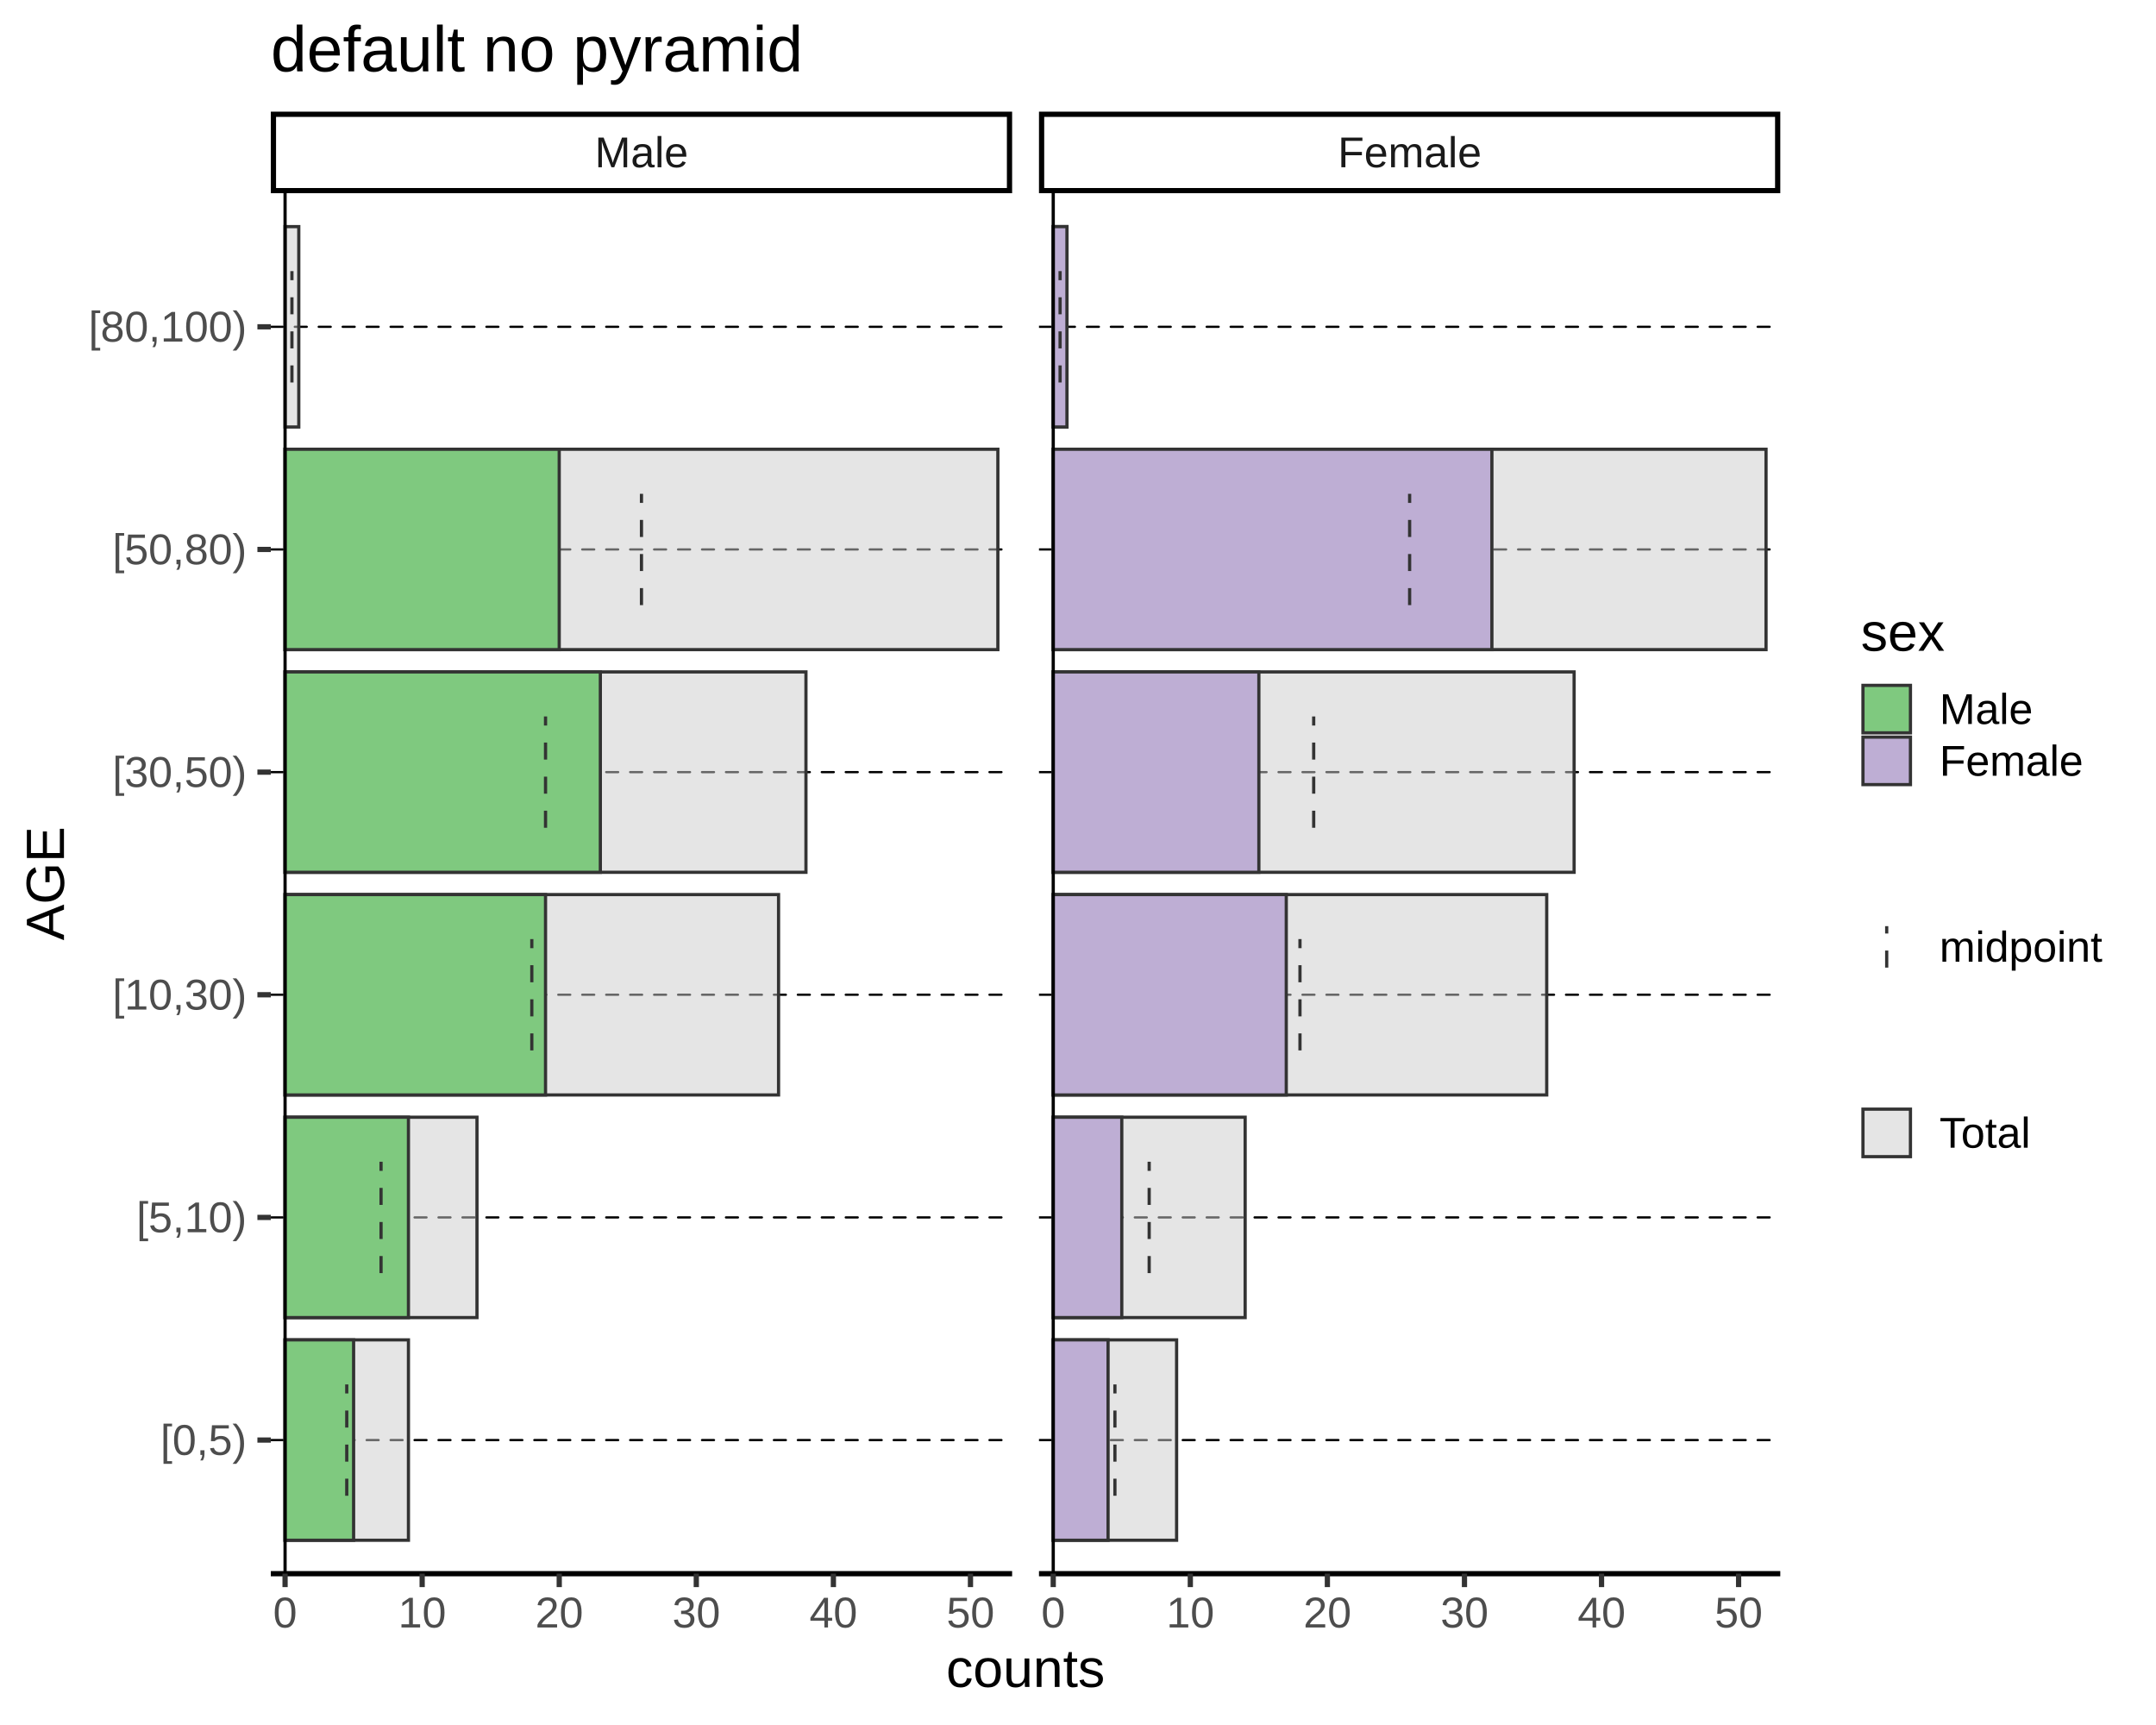
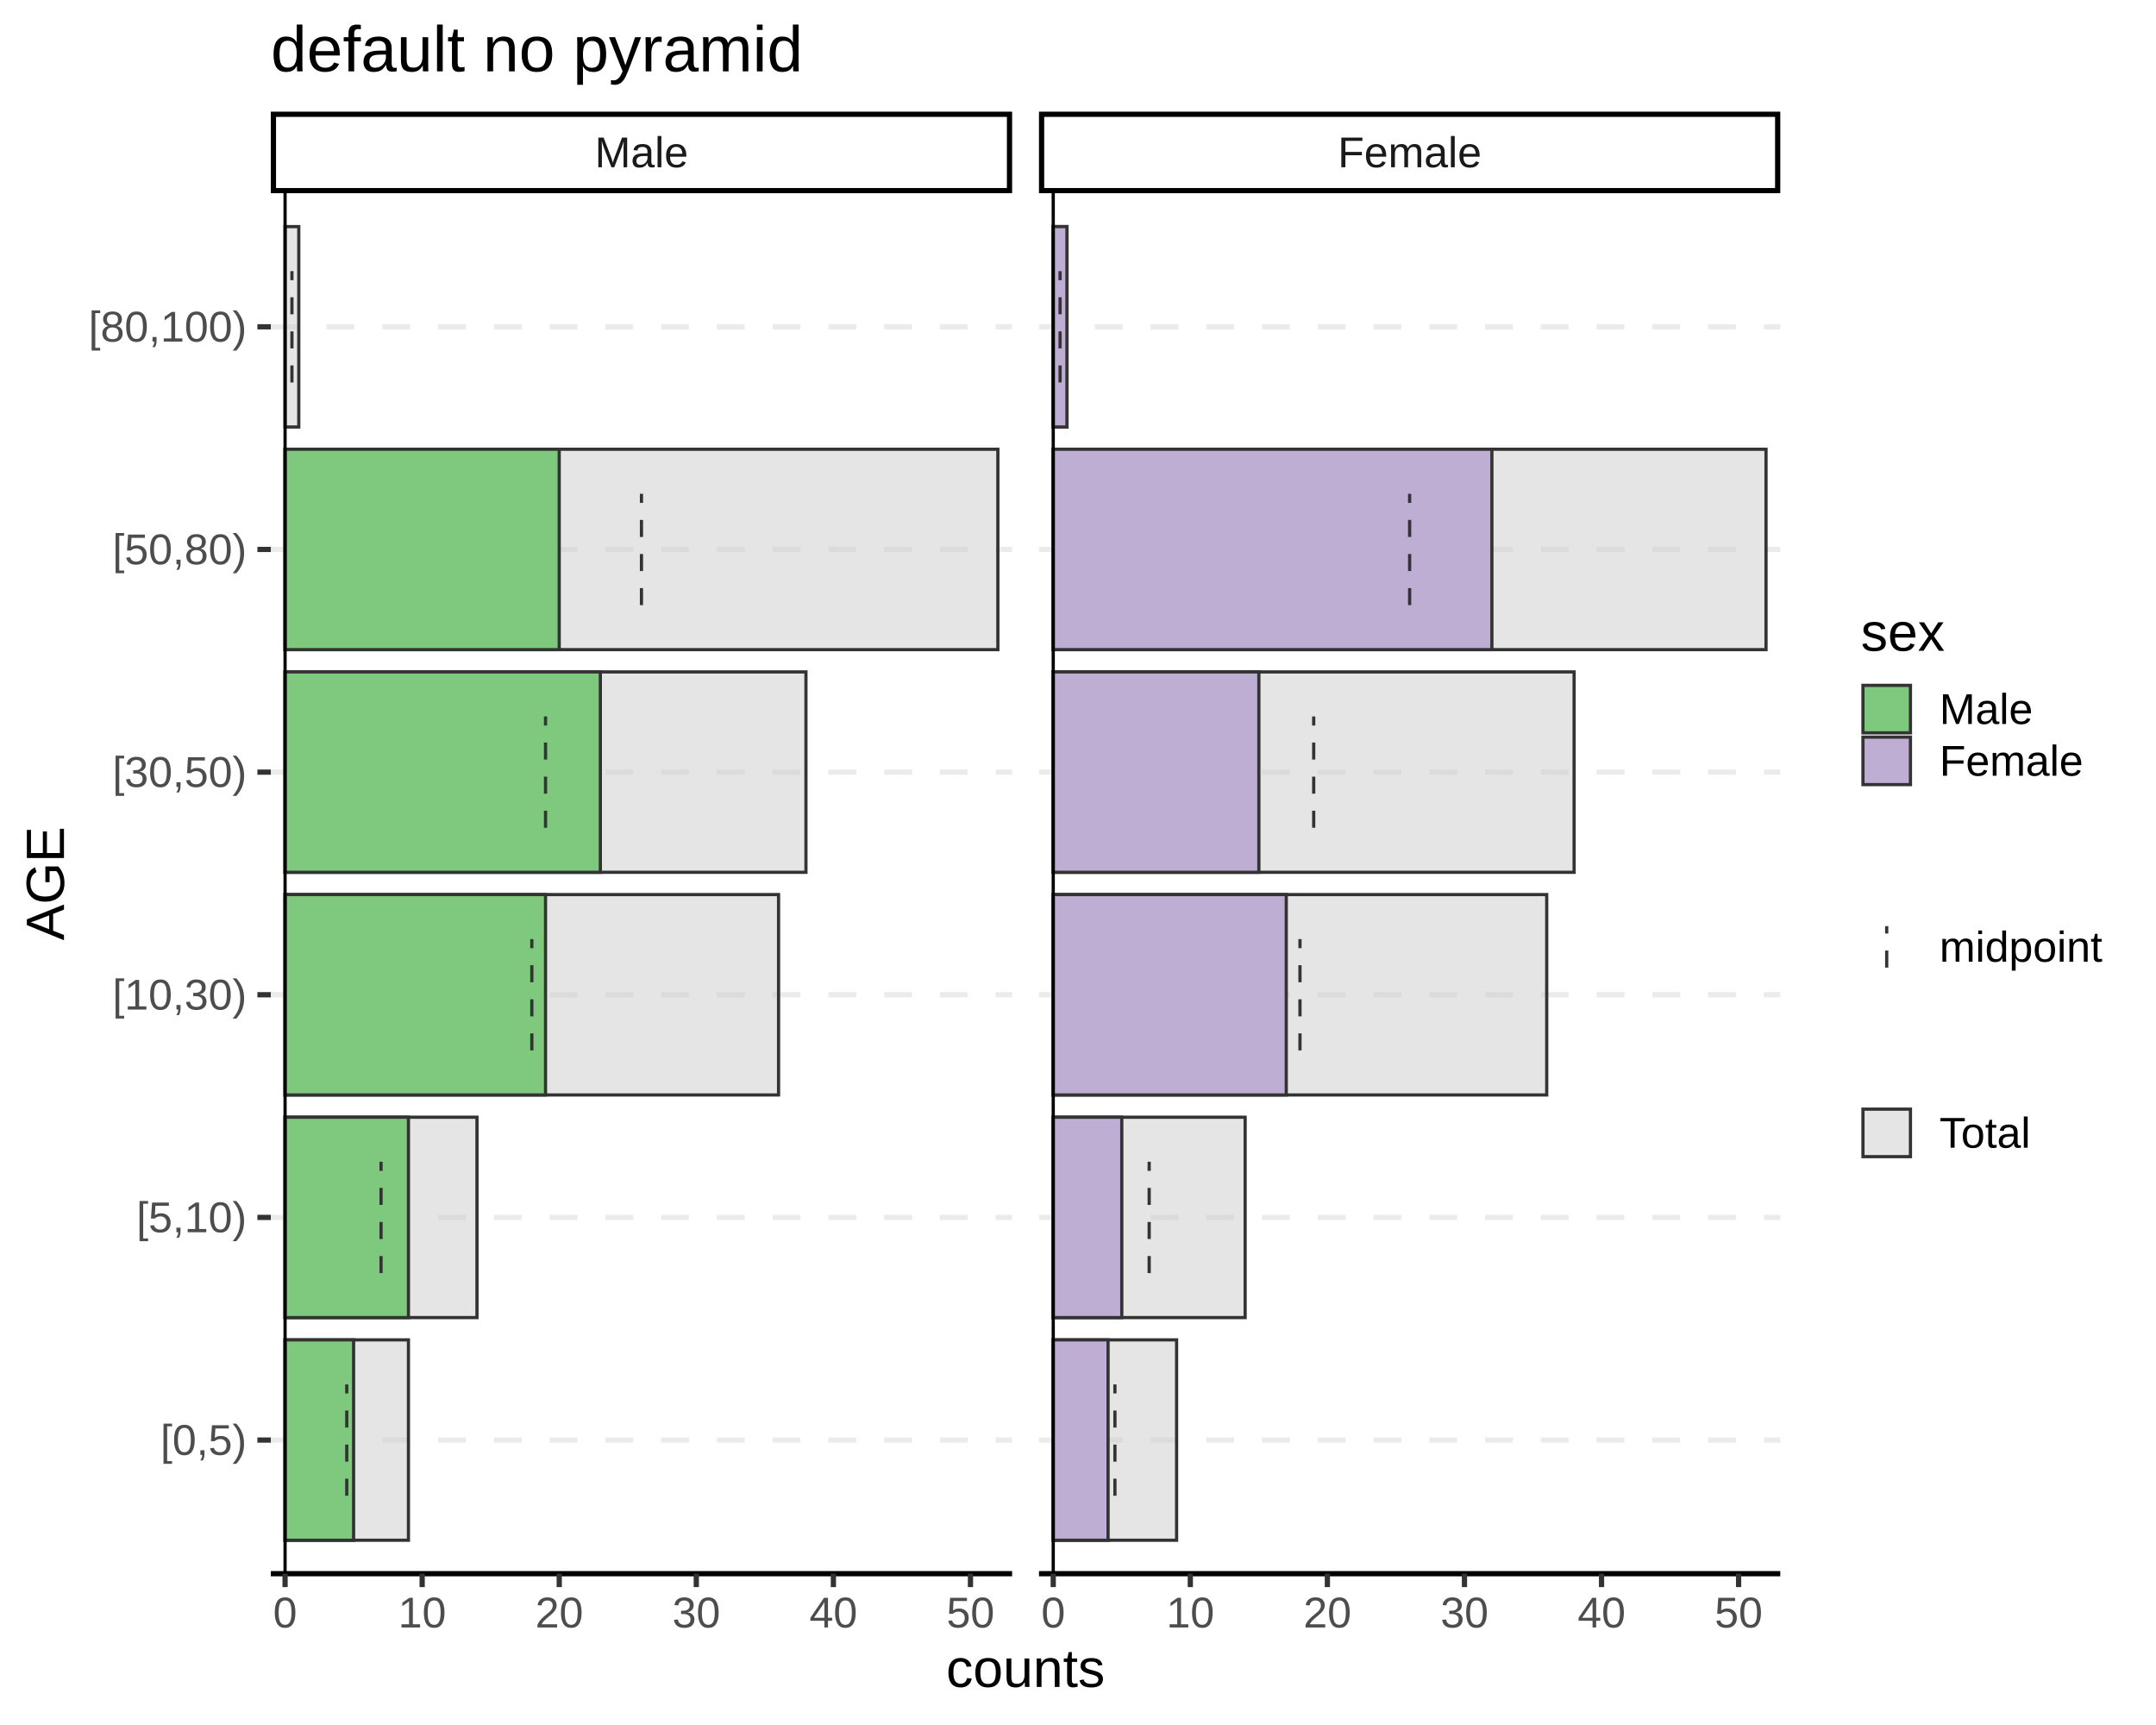
<svg xmlns="http://www.w3.org/2000/svg" viewBox="0 0 720.00 576.00">
  <defs>
    <style type="text/css">
    line, polyline, polygon, path, rect, circle {
      fill: none;
      stroke: #000000;
      stroke-linecap: round;
      stroke-linejoin: round;
      stroke-miterlimit: 10.00;
    }
  </style>
  </defs>
  <rect width="100%" height="100%" style="stroke: none; fill: #FFFFFF;" />
  <rect x="0.00" y="0.00" width="720.00" height="576.00" style="stroke-width: 1.75; stroke: #FFFFFF; fill: #FFFFFF;" />
  <defs>
    <clipPath id="cpOTAuNDR8MzM4LjAwfDUyNS40N3w2NC41MQ==">
      <rect x="90.44" y="64.51" width="247.56" height="460.95" />
    </clipPath>
  </defs>
  <rect x="90.44" y="64.51" width="247.56" height="460.95" style="stroke-width: 1.75; stroke: none; fill: #FFFFFF;" clip-path="url(#cpOTAuNDR8MzM4LjAwfDUyNS40N3w2NC41MQ==)" />
-   <polyline points="90.44,480.86 338.00,480.86 " style="stroke-width: 0.75; stroke-dasharray: 4.00,4.00;" clip-path="url(#cpOTAuNDR8MzM4LjAwfDUyNS40N3w2NC41MQ==)" />
-   <polyline points="90.44,406.51 338.00,406.51 " style="stroke-width: 0.75; stroke-dasharray: 4.00,4.00;" clip-path="url(#cpOTAuNDR8MzM4LjAwfDUyNS40N3w2NC41MQ==)" />
-   <polyline points="90.44,332.16 338.00,332.16 " style="stroke-width: 0.75; stroke-dasharray: 4.00,4.00;" clip-path="url(#cpOTAuNDR8MzM4LjAwfDUyNS40N3w2NC41MQ==)" />
-   <polyline points="90.44,257.82 338.00,257.82 " style="stroke-width: 0.75; stroke-dasharray: 4.00,4.00;" clip-path="url(#cpOTAuNDR8MzM4LjAwfDUyNS40N3w2NC41MQ==)" />
-   <polyline points="90.44,183.47 338.00,183.47 " style="stroke-width: 0.75; stroke-dasharray: 4.00,4.00;" clip-path="url(#cpOTAuNDR8MzM4LjAwfDUyNS40N3w2NC41MQ==)" />
-   <polyline points="90.44,109.12 338.00,109.12 " style="stroke-width: 0.75; stroke-dasharray: 4.00,4.00;" clip-path="url(#cpOTAuNDR8MzM4LjAwfDUyNS40N3w2NC41MQ==)" />
+   <polyline points="90.44,480.86 338.00,480.86 " style="stroke-width: 1.75; stroke: #EBEBEB; stroke-dasharray: 9.31,9.31; stroke-linecap: butt;" clip-path="url(#cpOTAuNDR8MzM4LjAwfDUyNS40N3w2NC41MQ==)" />
+   <polyline points="90.44,406.51 338.00,406.51 " style="stroke-width: 1.75; stroke: #EBEBEB; stroke-dasharray: 9.31,9.31; stroke-linecap: butt;" clip-path="url(#cpOTAuNDR8MzM4LjAwfDUyNS40N3w2NC41MQ==)" />
+   <polyline points="90.44,332.16 338.00,332.16 " style="stroke-width: 1.75; stroke: #EBEBEB; stroke-dasharray: 9.31,9.31; stroke-linecap: butt;" clip-path="url(#cpOTAuNDR8MzM4LjAwfDUyNS40N3w2NC41MQ==)" />
+   <polyline points="90.44,257.82 338.00,257.82 " style="stroke-width: 1.75; stroke: #EBEBEB; stroke-dasharray: 9.31,9.31; stroke-linecap: butt;" clip-path="url(#cpOTAuNDR8MzM4LjAwfDUyNS40N3w2NC41MQ==)" />
+   <polyline points="90.44,183.47 338.00,183.47 " style="stroke-width: 1.75; stroke: #EBEBEB; stroke-dasharray: 9.31,9.31; stroke-linecap: butt;" clip-path="url(#cpOTAuNDR8MzM4LjAwfDUyNS40N3w2NC41MQ==)" />
+   <polyline points="90.44,109.12 338.00,109.12 " style="stroke-width: 1.75; stroke: #EBEBEB; stroke-dasharray: 9.31,9.31; stroke-linecap: butt;" clip-path="url(#cpOTAuNDR8MzM4LjAwfDUyNS40N3w2NC41MQ==)" />
  <rect x="95.20" y="447.40" width="41.20" height="66.91" style="stroke-width: 1.07; stroke: #333333; stroke-linecap: square; stroke-linejoin: miter; fill: #CCCCCC; fill-opacity: 0.50;" clip-path="url(#cpOTAuNDR8MzM4LjAwfDUyNS40N3w2NC41MQ==)" />
  <rect x="95.20" y="373.05" width="64.09" height="66.91" style="stroke-width: 1.07; stroke: #333333; stroke-linecap: square; stroke-linejoin: miter; fill: #CCCCCC; fill-opacity: 0.50;" clip-path="url(#cpOTAuNDR8MzM4LjAwfDUyNS40N3w2NC41MQ==)" />
  <rect x="95.20" y="298.71" width="164.80" height="66.91" style="stroke-width: 1.07; stroke: #333333; stroke-linecap: square; stroke-linejoin: miter; fill: #CCCCCC; fill-opacity: 0.50;" clip-path="url(#cpOTAuNDR8MzM4LjAwfDUyNS40N3w2NC41MQ==)" />
  <rect x="95.20" y="224.36" width="173.95" height="66.91" style="stroke-width: 1.07; stroke: #333333; stroke-linecap: square; stroke-linejoin: miter; fill: #CCCCCC; fill-opacity: 0.50;" clip-path="url(#cpOTAuNDR8MzM4LjAwfDUyNS40N3w2NC41MQ==)" />
  <rect x="95.20" y="150.01" width="238.04" height="66.91" style="stroke-width: 1.07; stroke: #333333; stroke-linecap: square; stroke-linejoin: miter; fill: #CCCCCC; fill-opacity: 0.50;" clip-path="url(#cpOTAuNDR8MzM4LjAwfDUyNS40N3w2NC41MQ==)" />
  <rect x="95.20" y="75.67" width="4.58" height="66.91" style="stroke-width: 1.07; stroke: #333333; stroke-linecap: square; stroke-linejoin: miter; fill: #CCCCCC; fill-opacity: 0.50;" clip-path="url(#cpOTAuNDR8MzM4LjAwfDUyNS40N3w2NC41MQ==)" />
  <rect x="95.20" y="447.40" width="22.89" height="66.91" style="stroke-width: 1.07; stroke: #333333; stroke-linecap: square; stroke-linejoin: miter; fill: #7FC97F;" clip-path="url(#cpOTAuNDR8MzM4LjAwfDUyNS40N3w2NC41MQ==)" />
  <rect x="95.20" y="373.05" width="41.20" height="66.91" style="stroke-width: 1.07; stroke: #333333; stroke-linecap: square; stroke-linejoin: miter; fill: #7FC97F;" clip-path="url(#cpOTAuNDR8MzM4LjAwfDUyNS40N3w2NC41MQ==)" />
  <rect x="95.20" y="298.71" width="86.98" height="66.91" style="stroke-width: 1.07; stroke: #333333; stroke-linecap: square; stroke-linejoin: miter; fill: #7FC97F;" clip-path="url(#cpOTAuNDR8MzM4LjAwfDUyNS40N3w2NC41MQ==)" />
  <rect x="95.20" y="224.36" width="105.29" height="66.91" style="stroke-width: 1.07; stroke: #333333; stroke-linecap: square; stroke-linejoin: miter; fill: #7FC97F;" clip-path="url(#cpOTAuNDR8MzM4LjAwfDUyNS40N3w2NC41MQ==)" />
  <rect x="95.20" y="150.01" width="91.55" height="66.91" style="stroke-width: 1.07; stroke: #333333; stroke-linecap: square; stroke-linejoin: miter; fill: #7FC97F;" clip-path="url(#cpOTAuNDR8MzM4LjAwfDUyNS40N3w2NC41MQ==)" />
  <rect x="95.20" y="75.67" width="0.00" height="66.91" style="stroke-width: 1.07; stroke: #333333; stroke-linecap: square; stroke-linejoin: miter; fill: #7FC97F;" clip-path="url(#cpOTAuNDR8MzM4LjAwfDUyNS40N3w2NC41MQ==)" />
  <line x1="115.80" y1="499.44" x2="115.80" y2="462.27" style="stroke-width: 1.07; stroke: #333333; stroke-dasharray: 5.69,5.69; stroke-linecap: butt;" clip-path="url(#cpOTAuNDR8MzM4LjAwfDUyNS40N3w2NC41MQ==)" />
  <line x1="127.25" y1="425.10" x2="127.25" y2="387.92" style="stroke-width: 1.07; stroke: #333333; stroke-dasharray: 5.69,5.69; stroke-linecap: butt;" clip-path="url(#cpOTAuNDR8MzM4LjAwfDUyNS40N3w2NC41MQ==)" />
  <line x1="177.60" y1="350.75" x2="177.60" y2="313.58" style="stroke-width: 1.07; stroke: #333333; stroke-dasharray: 5.69,5.69; stroke-linecap: butt;" clip-path="url(#cpOTAuNDR8MzM4LjAwfDUyNS40N3w2NC41MQ==)" />
  <line x1="182.18" y1="276.40" x2="182.18" y2="239.23" style="stroke-width: 1.07; stroke: #333333; stroke-dasharray: 5.69,5.69; stroke-linecap: butt;" clip-path="url(#cpOTAuNDR8MzM4LjAwfDUyNS40N3w2NC41MQ==)" />
  <line x1="214.22" y1="202.06" x2="214.22" y2="164.88" style="stroke-width: 1.07; stroke: #333333; stroke-dasharray: 5.69,5.69; stroke-linecap: butt;" clip-path="url(#cpOTAuNDR8MzM4LjAwfDUyNS40N3w2NC41MQ==)" />
  <line x1="97.49" y1="127.71" x2="97.49" y2="90.53" style="stroke-width: 1.07; stroke: #333333; stroke-dasharray: 5.69,5.69; stroke-linecap: butt;" clip-path="url(#cpOTAuNDR8MzM4LjAwfDUyNS40N3w2NC41MQ==)" />
  <line x1="95.20" y1="525.47" x2="95.20" y2="64.51" style="stroke-width: 1.07; stroke-linecap: butt;" clip-path="url(#cpOTAuNDR8MzM4LjAwfDUyNS40N3w2NC41MQ==)" />
  <defs>
    <clipPath id="cpMC4wMHw3MjAuMDB8NTc2LjAwfDAuMDA=">
      <rect x="0.00" y="0.00" width="720.00" height="576.00" />
    </clipPath>
  </defs>
  <defs>
    <clipPath id="cpMzQ2Ljk3fDU5NC41M3w1MjUuNDd8NjQuNTE=">
      <rect x="346.97" y="64.51" width="247.56" height="460.95" />
    </clipPath>
  </defs>
  <rect x="346.97" y="64.51" width="247.56" height="460.95" style="stroke-width: 1.75; stroke: none; fill: #FFFFFF;" clip-path="url(#cpMzQ2Ljk3fDU5NC41M3w1MjUuNDd8NjQuNTE=)" />
-   <polyline points="346.97,480.86 594.53,480.86 " style="stroke-width: 0.75; stroke-dasharray: 4.00,4.00;" clip-path="url(#cpMzQ2Ljk3fDU5NC41M3w1MjUuNDd8NjQuNTE=)" />
-   <polyline points="346.97,406.51 594.53,406.51 " style="stroke-width: 0.75; stroke-dasharray: 4.00,4.00;" clip-path="url(#cpMzQ2Ljk3fDU5NC41M3w1MjUuNDd8NjQuNTE=)" />
-   <polyline points="346.97,332.16 594.53,332.16 " style="stroke-width: 0.75; stroke-dasharray: 4.00,4.00;" clip-path="url(#cpMzQ2Ljk3fDU5NC41M3w1MjUuNDd8NjQuNTE=)" />
-   <polyline points="346.97,257.82 594.53,257.82 " style="stroke-width: 0.75; stroke-dasharray: 4.00,4.00;" clip-path="url(#cpMzQ2Ljk3fDU5NC41M3w1MjUuNDd8NjQuNTE=)" />
-   <polyline points="346.97,183.47 594.53,183.47 " style="stroke-width: 0.75; stroke-dasharray: 4.00,4.00;" clip-path="url(#cpMzQ2Ljk3fDU5NC41M3w1MjUuNDd8NjQuNTE=)" />
-   <polyline points="346.97,109.12 594.53,109.12 " style="stroke-width: 0.75; stroke-dasharray: 4.00,4.00;" clip-path="url(#cpMzQ2Ljk3fDU5NC41M3w1MjUuNDd8NjQuNTE=)" />
+   <polyline points="346.97,480.86 594.53,480.86 " style="stroke-width: 1.75; stroke: #EBEBEB; stroke-dasharray: 9.31,9.31; stroke-linecap: butt;" clip-path="url(#cpMzQ2Ljk3fDU5NC41M3w1MjUuNDd8NjQuNTE=)" />
+   <polyline points="346.97,406.51 594.53,406.51 " style="stroke-width: 1.75; stroke: #EBEBEB; stroke-dasharray: 9.31,9.31; stroke-linecap: butt;" clip-path="url(#cpMzQ2Ljk3fDU5NC41M3w1MjUuNDd8NjQuNTE=)" />
+   <polyline points="346.97,332.16 594.53,332.16 " style="stroke-width: 1.75; stroke: #EBEBEB; stroke-dasharray: 9.31,9.31; stroke-linecap: butt;" clip-path="url(#cpMzQ2Ljk3fDU5NC41M3w1MjUuNDd8NjQuNTE=)" />
+   <polyline points="346.97,257.82 594.53,257.82 " style="stroke-width: 1.75; stroke: #EBEBEB; stroke-dasharray: 9.31,9.31; stroke-linecap: butt;" clip-path="url(#cpMzQ2Ljk3fDU5NC41M3w1MjUuNDd8NjQuNTE=)" />
+   <polyline points="346.97,183.47 594.53,183.47 " style="stroke-width: 1.75; stroke: #EBEBEB; stroke-dasharray: 9.31,9.31; stroke-linecap: butt;" clip-path="url(#cpMzQ2Ljk3fDU5NC41M3w1MjUuNDd8NjQuNTE=)" />
+   <polyline points="346.97,109.12 594.53,109.12 " style="stroke-width: 1.75; stroke: #EBEBEB; stroke-dasharray: 9.31,9.31; stroke-linecap: butt;" clip-path="url(#cpMzQ2Ljk3fDU5NC41M3w1MjUuNDd8NjQuNTE=)" />
  <rect x="351.73" y="447.40" width="41.20" height="66.91" style="stroke-width: 1.07; stroke: #333333; stroke-linecap: square; stroke-linejoin: miter; fill: #CCCCCC; fill-opacity: 0.50;" clip-path="url(#cpMzQ2Ljk3fDU5NC41M3w1MjUuNDd8NjQuNTE=)" />
  <rect x="351.73" y="373.05" width="64.09" height="66.91" style="stroke-width: 1.07; stroke: #333333; stroke-linecap: square; stroke-linejoin: miter; fill: #CCCCCC; fill-opacity: 0.50;" clip-path="url(#cpMzQ2Ljk3fDU5NC41M3w1MjUuNDd8NjQuNTE=)" />
  <rect x="351.73" y="298.71" width="164.80" height="66.91" style="stroke-width: 1.07; stroke: #333333; stroke-linecap: square; stroke-linejoin: miter; fill: #CCCCCC; fill-opacity: 0.50;" clip-path="url(#cpMzQ2Ljk3fDU5NC41M3w1MjUuNDd8NjQuNTE=)" />
  <rect x="351.73" y="224.36" width="173.95" height="66.91" style="stroke-width: 1.07; stroke: #333333; stroke-linecap: square; stroke-linejoin: miter; fill: #CCCCCC; fill-opacity: 0.50;" clip-path="url(#cpMzQ2Ljk3fDU5NC41M3w1MjUuNDd8NjQuNTE=)" />
  <rect x="351.73" y="150.01" width="238.04" height="66.91" style="stroke-width: 1.07; stroke: #333333; stroke-linecap: square; stroke-linejoin: miter; fill: #CCCCCC; fill-opacity: 0.50;" clip-path="url(#cpMzQ2Ljk3fDU5NC41M3w1MjUuNDd8NjQuNTE=)" />
  <rect x="351.73" y="75.67" width="4.58" height="66.91" style="stroke-width: 1.07; stroke: #333333; stroke-linecap: square; stroke-linejoin: miter; fill: #CCCCCC; fill-opacity: 0.50;" clip-path="url(#cpMzQ2Ljk3fDU5NC41M3w1MjUuNDd8NjQuNTE=)" />
  <rect x="351.73" y="447.40" width="18.31" height="66.91" style="stroke-width: 1.07; stroke: #333333; stroke-linecap: square; stroke-linejoin: miter; fill: #BEAED4;" clip-path="url(#cpMzQ2Ljk3fDU5NC41M3w1MjUuNDd8NjQuNTE=)" />
  <rect x="351.73" y="373.05" width="22.89" height="66.91" style="stroke-width: 1.07; stroke: #333333; stroke-linecap: square; stroke-linejoin: miter; fill: #BEAED4;" clip-path="url(#cpMzQ2Ljk3fDU5NC41M3w1MjUuNDd8NjQuNTE=)" />
  <rect x="351.73" y="298.71" width="77.82" height="66.91" style="stroke-width: 1.07; stroke: #333333; stroke-linecap: square; stroke-linejoin: miter; fill: #BEAED4;" clip-path="url(#cpMzQ2Ljk3fDU5NC41M3w1MjUuNDd8NjQuNTE=)" />
  <rect x="351.73" y="224.36" width="68.67" height="66.91" style="stroke-width: 1.07; stroke: #333333; stroke-linecap: square; stroke-linejoin: miter; fill: #BEAED4;" clip-path="url(#cpMzQ2Ljk3fDU5NC41M3w1MjUuNDd8NjQuNTE=)" />
  <rect x="351.73" y="150.01" width="146.49" height="66.91" style="stroke-width: 1.07; stroke: #333333; stroke-linecap: square; stroke-linejoin: miter; fill: #BEAED4;" clip-path="url(#cpMzQ2Ljk3fDU5NC41M3w1MjUuNDd8NjQuNTE=)" />
  <rect x="351.73" y="75.67" width="4.58" height="66.91" style="stroke-width: 1.07; stroke: #333333; stroke-linecap: square; stroke-linejoin: miter; fill: #BEAED4;" clip-path="url(#cpMzQ2Ljk3fDU5NC41M3w1MjUuNDd8NjQuNTE=)" />
  <line x1="372.33" y1="499.44" x2="372.33" y2="462.27" style="stroke-width: 1.07; stroke: #333333; stroke-dasharray: 5.69,5.69; stroke-linecap: butt;" clip-path="url(#cpMzQ2Ljk3fDU5NC41M3w1MjUuNDd8NjQuNTE=)" />
  <line x1="383.77" y1="425.10" x2="383.77" y2="387.92" style="stroke-width: 1.07; stroke: #333333; stroke-dasharray: 5.69,5.69; stroke-linecap: butt;" clip-path="url(#cpMzQ2Ljk3fDU5NC41M3w1MjUuNDd8NjQuNTE=)" />
  <line x1="434.13" y1="350.75" x2="434.13" y2="313.58" style="stroke-width: 1.07; stroke: #333333; stroke-dasharray: 5.69,5.69; stroke-linecap: butt;" clip-path="url(#cpMzQ2Ljk3fDU5NC41M3w1MjUuNDd8NjQuNTE=)" />
  <line x1="438.71" y1="276.40" x2="438.71" y2="239.23" style="stroke-width: 1.07; stroke: #333333; stroke-dasharray: 5.69,5.69; stroke-linecap: butt;" clip-path="url(#cpMzQ2Ljk3fDU5NC41M3w1MjUuNDd8NjQuNTE=)" />
  <line x1="470.75" y1="202.06" x2="470.75" y2="164.88" style="stroke-width: 1.07; stroke: #333333; stroke-dasharray: 5.69,5.69; stroke-linecap: butt;" clip-path="url(#cpMzQ2Ljk3fDU5NC41M3w1MjUuNDd8NjQuNTE=)" />
  <line x1="354.02" y1="127.71" x2="354.02" y2="90.53" style="stroke-width: 1.07; stroke: #333333; stroke-dasharray: 5.69,5.69; stroke-linecap: butt;" clip-path="url(#cpMzQ2Ljk3fDU5NC41M3w1MjUuNDd8NjQuNTE=)" />
  <line x1="351.73" y1="525.47" x2="351.73" y2="64.51" style="stroke-width: 1.07; stroke-linecap: butt;" clip-path="url(#cpMzQ2Ljk3fDU5NC41M3w1MjUuNDd8NjQuNTE=)" />
  <defs>
    <clipPath id="cpMC4wMHw3MjAuMDB8NTc2LjAwfDAuMDA=">
      <rect x="0.00" y="0.00" width="720.00" height="576.00" />
    </clipPath>
  </defs>
  <defs>
    <clipPath id="cpOTAuNDR8MzM4LjAwfDY0LjUxfDM3LjI4">
      <rect x="90.44" y="37.28" width="247.56" height="27.24" />
    </clipPath>
  </defs>
  <rect x="90.44" y="37.28" width="247.56" height="27.24" style="stroke-width: 3.49; fill: #FFFFFF;" clip-path="url(#cpOTAuNDR8MzM4LjAwfDY0LjUxfDM3LjI4)" />
  <g clip-path="url(#cpOTAuNDR8MzM4LjAwfDY0LjUxfDM3LjI4)">
    <text x="198.63" y="55.85" style="font-size: 14.40px; fill: #1A1A1A; font-family: Liberation Sans;" textLength="31.19px" lengthAdjust="spacingAndGlyphs">Male</text>
  </g>
  <defs>
    <clipPath id="cpMC4wMHw3MjAuMDB8NTc2LjAwfDAuMDA=">
      <rect x="0.00" y="0.00" width="720.00" height="576.00" />
    </clipPath>
  </defs>
  <defs>
    <clipPath id="cpMzQ2Ljk3fDU5NC41M3w2NC41MXwzNy4yOA==">
      <rect x="346.97" y="37.28" width="247.56" height="27.24" />
    </clipPath>
  </defs>
  <rect x="346.97" y="37.28" width="247.56" height="27.24" style="stroke-width: 3.49; fill: #FFFFFF;" clip-path="url(#cpMzQ2Ljk3fDU5NC41M3w2NC41MXwzNy4yOA==)" />
  <g clip-path="url(#cpMzQ2Ljk3fDU5NC41M3w2NC41MXwzNy4yOA==)">
    <text x="446.76" y="55.85" style="font-size: 14.40px; fill: #1A1A1A; font-family: Liberation Sans;" textLength="47.98px" lengthAdjust="spacingAndGlyphs">Female</text>
  </g>
  <defs>
    <clipPath id="cpMC4wMHw3MjAuMDB8NTc2LjAwfDAuMDA=">
      <rect x="0.00" y="0.00" width="720.00" height="576.00" />
    </clipPath>
  </defs>
  <polyline points="90.44,525.47 338.00,525.47 " style="stroke-width: 1.75; stroke-linecap: butt;" clip-path="url(#cpMC4wMHw3MjAuMDB8NTc2LjAwfDAuMDA=)" />
  <polyline points="95.20,529.95 95.20,525.47 " style="stroke-width: 1.75; stroke: #333333; stroke-linecap: butt;" clip-path="url(#cpMC4wMHw3MjAuMDB8NTc2LjAwfDAuMDA=)" />
  <polyline points="140.98,529.95 140.98,525.47 " style="stroke-width: 1.75; stroke: #333333; stroke-linecap: butt;" clip-path="url(#cpMC4wMHw3MjAuMDB8NTc2LjAwfDAuMDA=)" />
  <polyline points="186.76,529.95 186.76,525.47 " style="stroke-width: 1.75; stroke: #333333; stroke-linecap: butt;" clip-path="url(#cpMC4wMHw3MjAuMDB8NTc2LjAwfDAuMDA=)" />
  <polyline points="232.53,529.95 232.53,525.47 " style="stroke-width: 1.75; stroke: #333333; stroke-linecap: butt;" clip-path="url(#cpMC4wMHw3MjAuMDB8NTc2LjAwfDAuMDA=)" />
  <polyline points="278.31,529.95 278.31,525.47 " style="stroke-width: 1.75; stroke: #333333; stroke-linecap: butt;" clip-path="url(#cpMC4wMHw3MjAuMDB8NTc2LjAwfDAuMDA=)" />
  <polyline points="324.09,529.95 324.09,525.47 " style="stroke-width: 1.75; stroke: #333333; stroke-linecap: butt;" clip-path="url(#cpMC4wMHw3MjAuMDB8NTc2LjAwfDAuMDA=)" />
  <g clip-path="url(#cpMC4wMHw3MjAuMDB8NTc2LjAwfDAuMDA=)">
    <text x="91.20" y="543.44" style="font-size: 14.40px; fill: #4D4D4D; font-family: Liberation Sans;" textLength="8.00px" lengthAdjust="spacingAndGlyphs">0</text>
  </g>
  <g clip-path="url(#cpMC4wMHw3MjAuMDB8NTc2LjAwfDAuMDA=)">
    <text x="132.98" y="543.44" style="font-size: 14.40px; fill: #4D4D4D; font-family: Liberation Sans;" textLength="16.00px" lengthAdjust="spacingAndGlyphs">10</text>
  </g>
  <g clip-path="url(#cpMC4wMHw3MjAuMDB8NTc2LjAwfDAuMDA=)">
    <text x="178.76" y="543.44" style="font-size: 14.40px; fill: #4D4D4D; font-family: Liberation Sans;" textLength="16.00px" lengthAdjust="spacingAndGlyphs">20</text>
  </g>
  <g clip-path="url(#cpMC4wMHw3MjAuMDB8NTc2LjAwfDAuMDA=)">
    <text x="224.53" y="543.44" style="font-size: 14.40px; fill: #4D4D4D; font-family: Liberation Sans;" textLength="16.00px" lengthAdjust="spacingAndGlyphs">30</text>
  </g>
  <g clip-path="url(#cpMC4wMHw3MjAuMDB8NTc2LjAwfDAuMDA=)">
    <text x="270.31" y="543.44" style="font-size: 14.40px; fill: #4D4D4D; font-family: Liberation Sans;" textLength="16.00px" lengthAdjust="spacingAndGlyphs">40</text>
  </g>
  <g clip-path="url(#cpMC4wMHw3MjAuMDB8NTc2LjAwfDAuMDA=)">
    <text x="316.09" y="543.44" style="font-size: 14.40px; fill: #4D4D4D; font-family: Liberation Sans;" textLength="16.00px" lengthAdjust="spacingAndGlyphs">50</text>
  </g>
  <polyline points="346.97,525.47 594.53,525.47 " style="stroke-width: 1.75; stroke-linecap: butt;" clip-path="url(#cpMC4wMHw3MjAuMDB8NTc2LjAwfDAuMDA=)" />
  <polyline points="351.73,529.95 351.73,525.47 " style="stroke-width: 1.75; stroke: #333333; stroke-linecap: butt;" clip-path="url(#cpMC4wMHw3MjAuMDB8NTc2LjAwfDAuMDA=)" />
  <polyline points="397.51,529.95 397.51,525.47 " style="stroke-width: 1.75; stroke: #333333; stroke-linecap: butt;" clip-path="url(#cpMC4wMHw3MjAuMDB8NTc2LjAwfDAuMDA=)" />
  <polyline points="443.28,529.95 443.28,525.47 " style="stroke-width: 1.75; stroke: #333333; stroke-linecap: butt;" clip-path="url(#cpMC4wMHw3MjAuMDB8NTc2LjAwfDAuMDA=)" />
  <polyline points="489.06,529.95 489.06,525.47 " style="stroke-width: 1.75; stroke: #333333; stroke-linecap: butt;" clip-path="url(#cpMC4wMHw3MjAuMDB8NTc2LjAwfDAuMDA=)" />
  <polyline points="534.84,529.95 534.84,525.47 " style="stroke-width: 1.75; stroke: #333333; stroke-linecap: butt;" clip-path="url(#cpMC4wMHw3MjAuMDB8NTc2LjAwfDAuMDA=)" />
  <polyline points="580.61,529.95 580.61,525.47 " style="stroke-width: 1.75; stroke: #333333; stroke-linecap: butt;" clip-path="url(#cpMC4wMHw3MjAuMDB8NTc2LjAwfDAuMDA=)" />
  <g clip-path="url(#cpMC4wMHw3MjAuMDB8NTc2LjAwfDAuMDA=)">
    <text x="347.73" y="543.44" style="font-size: 14.40px; fill: #4D4D4D; font-family: Liberation Sans;" textLength="8.00px" lengthAdjust="spacingAndGlyphs">0</text>
  </g>
  <g clip-path="url(#cpMC4wMHw3MjAuMDB8NTc2LjAwfDAuMDA=)">
    <text x="389.51" y="543.44" style="font-size: 14.40px; fill: #4D4D4D; font-family: Liberation Sans;" textLength="16.00px" lengthAdjust="spacingAndGlyphs">10</text>
  </g>
  <g clip-path="url(#cpMC4wMHw3MjAuMDB8NTc2LjAwfDAuMDA=)">
    <text x="435.28" y="543.44" style="font-size: 14.40px; fill: #4D4D4D; font-family: Liberation Sans;" textLength="16.00px" lengthAdjust="spacingAndGlyphs">20</text>
  </g>
  <g clip-path="url(#cpMC4wMHw3MjAuMDB8NTc2LjAwfDAuMDA=)">
    <text x="481.06" y="543.44" style="font-size: 14.40px; fill: #4D4D4D; font-family: Liberation Sans;" textLength="16.00px" lengthAdjust="spacingAndGlyphs">30</text>
  </g>
  <g clip-path="url(#cpMC4wMHw3MjAuMDB8NTc2LjAwfDAuMDA=)">
    <text x="526.84" y="543.44" style="font-size: 14.40px; fill: #4D4D4D; font-family: Liberation Sans;" textLength="16.00px" lengthAdjust="spacingAndGlyphs">40</text>
  </g>
  <g clip-path="url(#cpMC4wMHw3MjAuMDB8NTc2LjAwfDAuMDA=)">
    <text x="572.61" y="543.44" style="font-size: 14.40px; fill: #4D4D4D; font-family: Liberation Sans;" textLength="16.00px" lengthAdjust="spacingAndGlyphs">50</text>
  </g>
  <g clip-path="url(#cpMC4wMHw3MjAuMDB8NTc2LjAwfDAuMDA=)">
    <text x="53.57" y="485.81" style="font-size: 14.40px; fill: #4D4D4D; font-family: Liberation Sans;" textLength="28.80px" lengthAdjust="spacingAndGlyphs">[0,5)</text>
  </g>
  <g clip-path="url(#cpMC4wMHw3MjAuMDB8NTc2LjAwfDAuMDA=)">
    <text x="45.57" y="411.46" style="font-size: 14.40px; fill: #4D4D4D; font-family: Liberation Sans;" textLength="36.80px" lengthAdjust="spacingAndGlyphs">[5,10)</text>
  </g>
  <g clip-path="url(#cpMC4wMHw3MjAuMDB8NTc2LjAwfDAuMDA=)">
    <text x="37.57" y="337.12" style="font-size: 14.40px; fill: #4D4D4D; font-family: Liberation Sans;" textLength="44.80px" lengthAdjust="spacingAndGlyphs">[10,30)</text>
  </g>
  <g clip-path="url(#cpMC4wMHw3MjAuMDB8NTc2LjAwfDAuMDA=)">
    <text x="37.57" y="262.77" style="font-size: 14.40px; fill: #4D4D4D; font-family: Liberation Sans;" textLength="44.80px" lengthAdjust="spacingAndGlyphs">[30,50)</text>
  </g>
  <g clip-path="url(#cpMC4wMHw3MjAuMDB8NTc2LjAwfDAuMDA=)">
    <text x="37.57" y="188.42" style="font-size: 14.40px; fill: #4D4D4D; font-family: Liberation Sans;" textLength="44.80px" lengthAdjust="spacingAndGlyphs">[50,80)</text>
  </g>
  <g clip-path="url(#cpMC4wMHw3MjAuMDB8NTc2LjAwfDAuMDA=)">
    <text x="29.57" y="114.07" style="font-size: 14.40px; fill: #4D4D4D; font-family: Liberation Sans;" textLength="52.80px" lengthAdjust="spacingAndGlyphs">[80,100)</text>
  </g>
  <polyline points="85.96,480.86 90.44,480.86 " style="stroke-width: 1.75; stroke: #333333; stroke-linecap: butt;" clip-path="url(#cpMC4wMHw3MjAuMDB8NTc2LjAwfDAuMDA=)" />
  <polyline points="85.96,406.51 90.44,406.51 " style="stroke-width: 1.75; stroke: #333333; stroke-linecap: butt;" clip-path="url(#cpMC4wMHw3MjAuMDB8NTc2LjAwfDAuMDA=)" />
  <polyline points="85.96,332.16 90.44,332.16 " style="stroke-width: 1.75; stroke: #333333; stroke-linecap: butt;" clip-path="url(#cpMC4wMHw3MjAuMDB8NTc2LjAwfDAuMDA=)" />
  <polyline points="85.96,257.82 90.44,257.82 " style="stroke-width: 1.75; stroke: #333333; stroke-linecap: butt;" clip-path="url(#cpMC4wMHw3MjAuMDB8NTc2LjAwfDAuMDA=)" />
  <polyline points="85.96,183.47 90.44,183.47 " style="stroke-width: 1.75; stroke: #333333; stroke-linecap: butt;" clip-path="url(#cpMC4wMHw3MjAuMDB8NTc2LjAwfDAuMDA=)" />
  <polyline points="85.96,109.12 90.44,109.12 " style="stroke-width: 1.75; stroke: #333333; stroke-linecap: butt;" clip-path="url(#cpMC4wMHw3MjAuMDB8NTc2LjAwfDAuMDA=)" />
  <g clip-path="url(#cpMC4wMHw3MjAuMDB8NTc2LjAwfDAuMDA=)">
    <text x="315.96" y="563.30" style="font-size: 18.00px; font-family: Liberation Sans;" textLength="53.05px" lengthAdjust="spacingAndGlyphs">counts</text>
  </g>
  <g clip-path="url(#cpMC4wMHw3MjAuMDB8NTc2LjAwfDAuMDA=)">
    <text transform="translate(21.36,313.99) rotate(-90)" style="font-size: 18.00px; font-family: Liberation Sans;" textLength="38.00px" lengthAdjust="spacingAndGlyphs">AGE</text>
  </g>
  <rect x="612.46" y="194.09" width="92.16" height="77.58" style="stroke-width: 1.75; stroke: none; fill: #FFFFFF;" clip-path="url(#cpMC4wMHw3MjAuMDB8NTc2LjAwfDAuMDA=)" />
  <g clip-path="url(#cpMC4wMHw3MjAuMDB8NTc2LjAwfDAuMDA=)">
    <text x="621.43" y="217.31" style="font-size: 18.00px; font-family: Liberation Sans;" textLength="28.02px" lengthAdjust="spacingAndGlyphs">sex</text>
  </g>
  <rect x="622.14" y="228.85" width="15.86" height="15.86" style="stroke-width: 1.07; stroke: #333333; stroke-linecap: square; stroke-linejoin: miter; fill: #7FC97F;" clip-path="url(#cpMC4wMHw3MjAuMDB8NTc2LjAwfDAuMDA=)" />
  <rect x="622.14" y="246.13" width="15.86" height="15.86" style="stroke-width: 1.07; stroke: #333333; stroke-linecap: square; stroke-linejoin: miter; fill: #BEAED4;" clip-path="url(#cpMC4wMHw3MjAuMDB8NTc2LjAwfDAuMDA=)" />
  <g clip-path="url(#cpMC4wMHw3MjAuMDB8NTc2LjAwfDAuMDA=)">
    <text x="647.68" y="241.74" style="font-size: 14.40px; font-family: Liberation Sans;" textLength="31.19px" lengthAdjust="spacingAndGlyphs">Male</text>
  </g>
  <g clip-path="url(#cpMC4wMHw3MjAuMDB8NTc2LjAwfDAuMDA=)">
    <text x="647.68" y="259.02" style="font-size: 14.40px; font-family: Liberation Sans;" textLength="47.98px" lengthAdjust="spacingAndGlyphs">Female</text>
  </g>
  <rect x="612.46" y="289.60" width="98.57" height="44.18" style="stroke-width: 1.75; stroke: none; fill: #FFFFFF;" clip-path="url(#cpMC4wMHw3MjAuMDB8NTc2LjAwfDAuMDA=)" />
  <line x1="630.07" y1="323.09" x2="630.07" y2="309.26" style="stroke-width: 1.07; stroke: #333333; stroke-dasharray: 5.69,5.69; stroke-linecap: butt;" clip-path="url(#cpMC4wMHw3MjAuMDB8NTc2LjAwfDAuMDA=)" />
  <g clip-path="url(#cpMC4wMHw3MjAuMDB8NTc2LjAwfDAuMDA=)">
    <text x="647.68" y="321.13" style="font-size: 14.40px; font-family: Liberation Sans;" textLength="54.39px" lengthAdjust="spacingAndGlyphs">midpoint</text>
  </g>
  <rect x="612.46" y="351.71" width="74.59" height="44.18" style="stroke-width: 1.75; stroke: none; fill: #FFFFFF;" clip-path="url(#cpMC4wMHw3MjAuMDB8NTc2LjAwfDAuMDA=)" />
  <rect x="622.14" y="370.36" width="15.86" height="15.86" style="stroke-width: 1.07; stroke: #333333; stroke-linecap: square; stroke-linejoin: miter; fill: #CCCCCC; fill-opacity: 0.50;" clip-path="url(#cpMC4wMHw3MjAuMDB8NTc2LjAwfDAuMDA=)" />
  <g clip-path="url(#cpMC4wMHw3MjAuMDB8NTc2LjAwfDAuMDA=)">
    <text x="647.68" y="383.24" style="font-size: 14.40px; font-family: Liberation Sans;" textLength="30.41px" lengthAdjust="spacingAndGlyphs">Total</text>
  </g>
  <g clip-path="url(#cpMC4wMHw3MjAuMDB8NTc2LjAwfDAuMDA=)">
    <text x="90.44" y="23.83" style="font-size: 21.60px; font-family: Liberation Sans;" textLength="177.70px" lengthAdjust="spacingAndGlyphs">default no pyramid</text>
  </g>
</svg>
